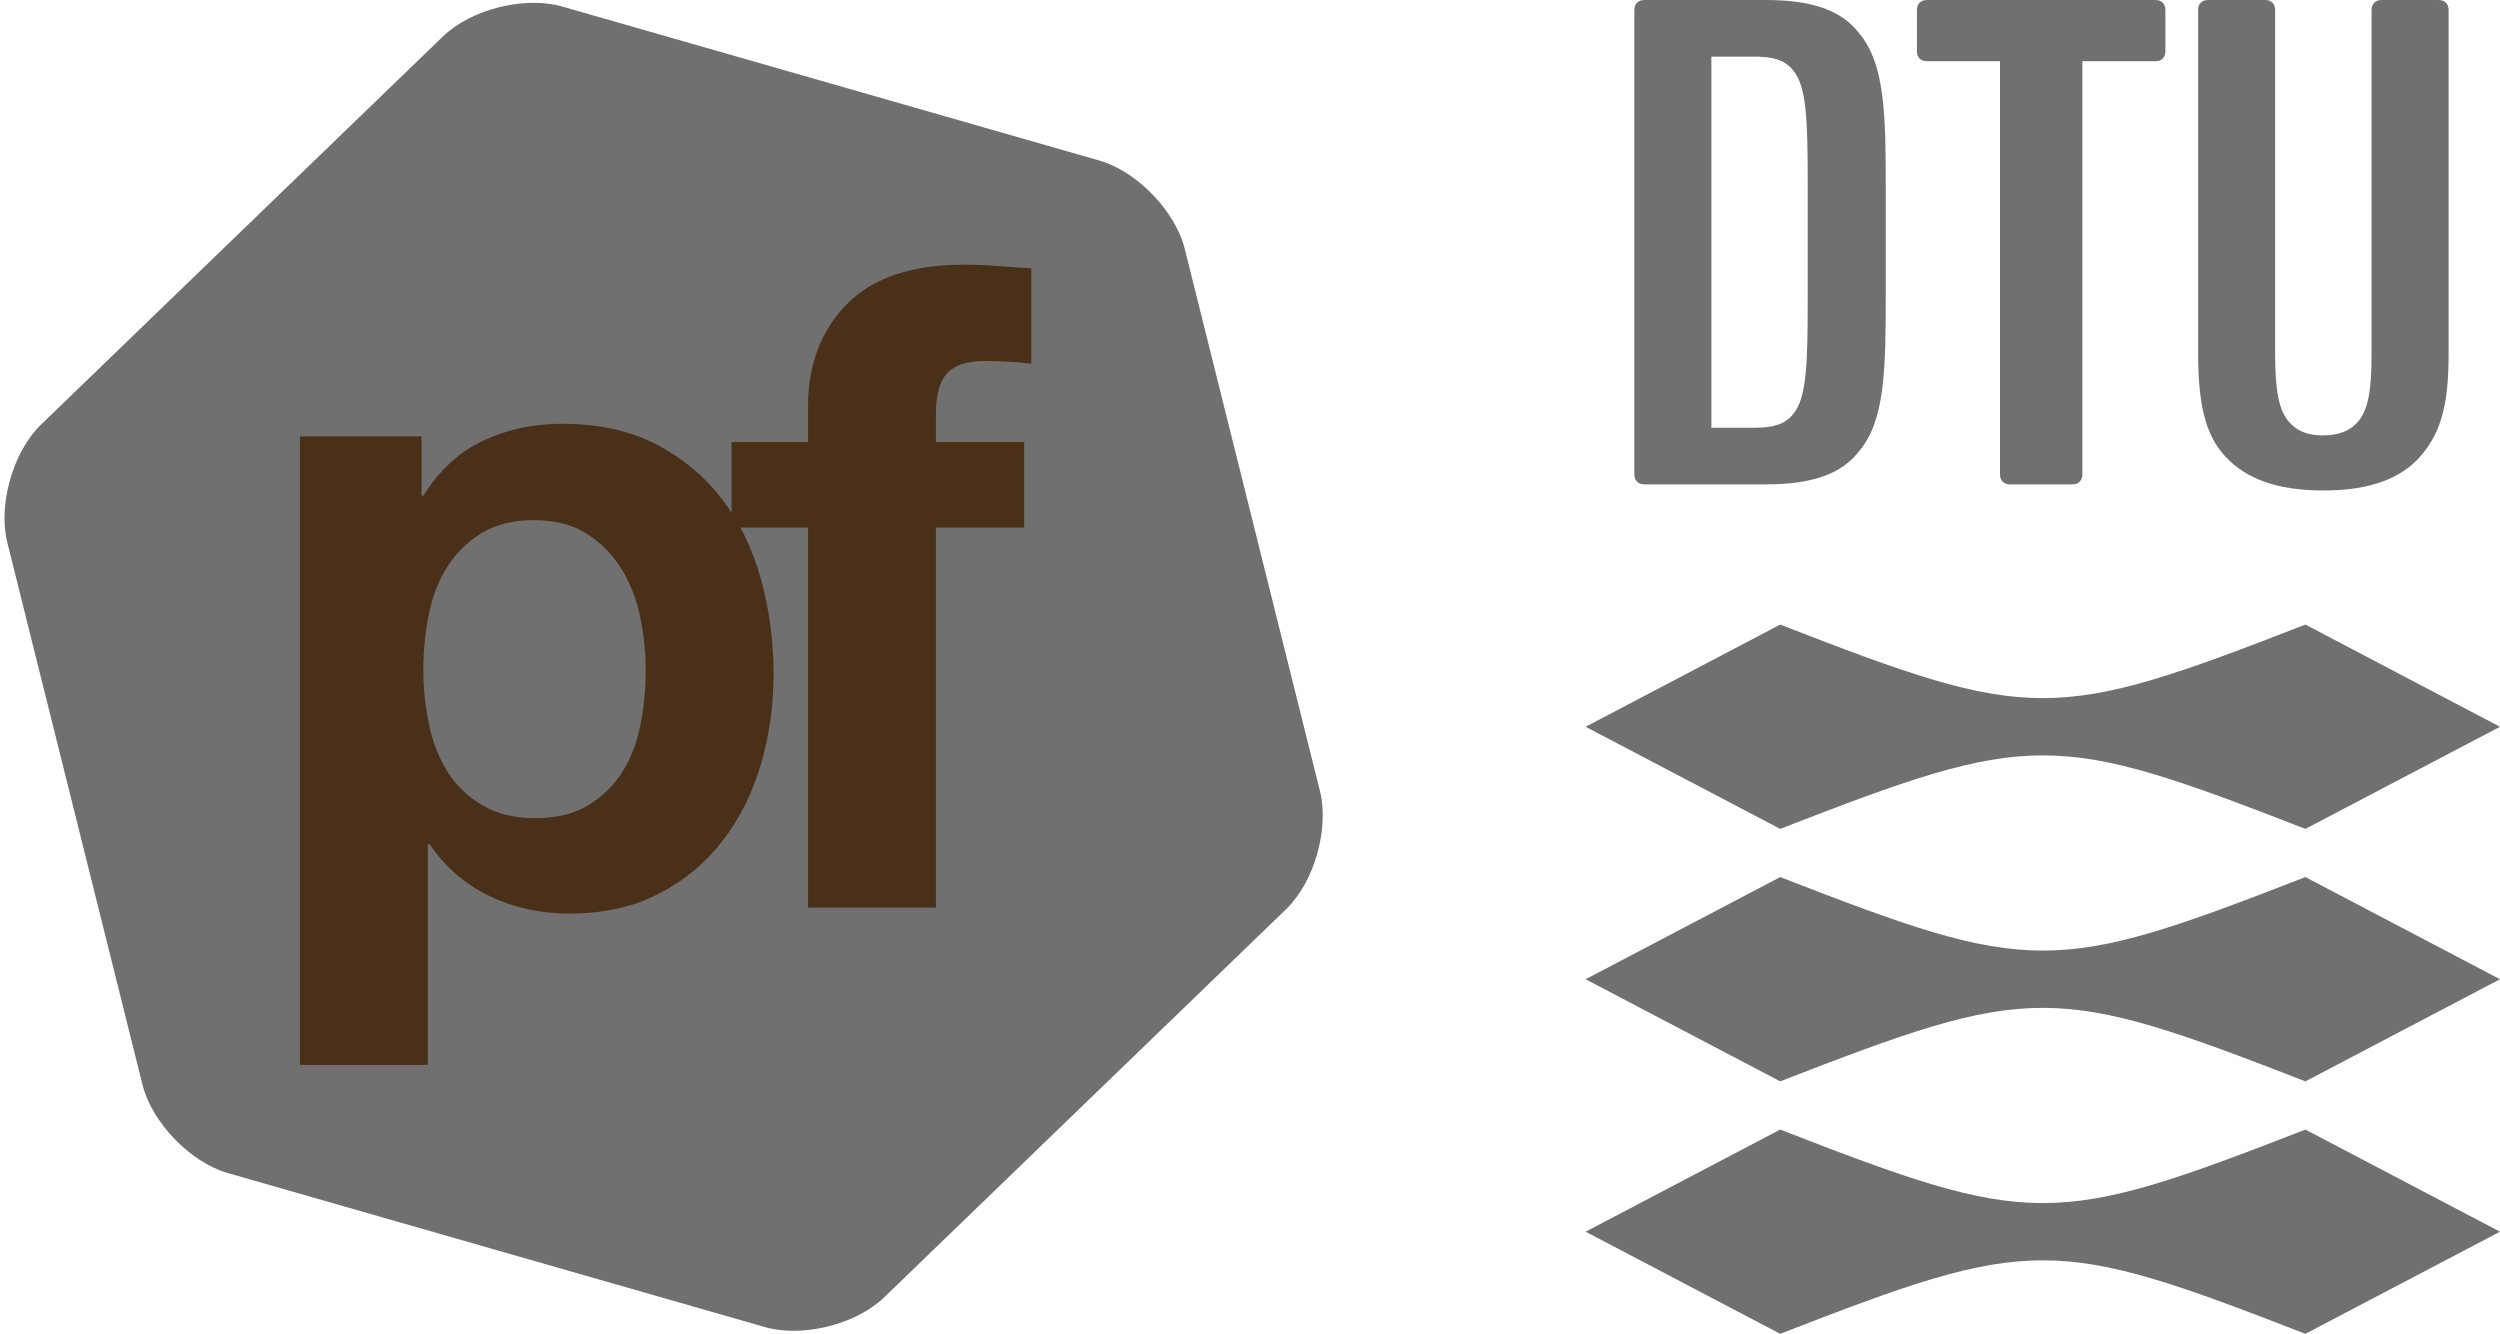
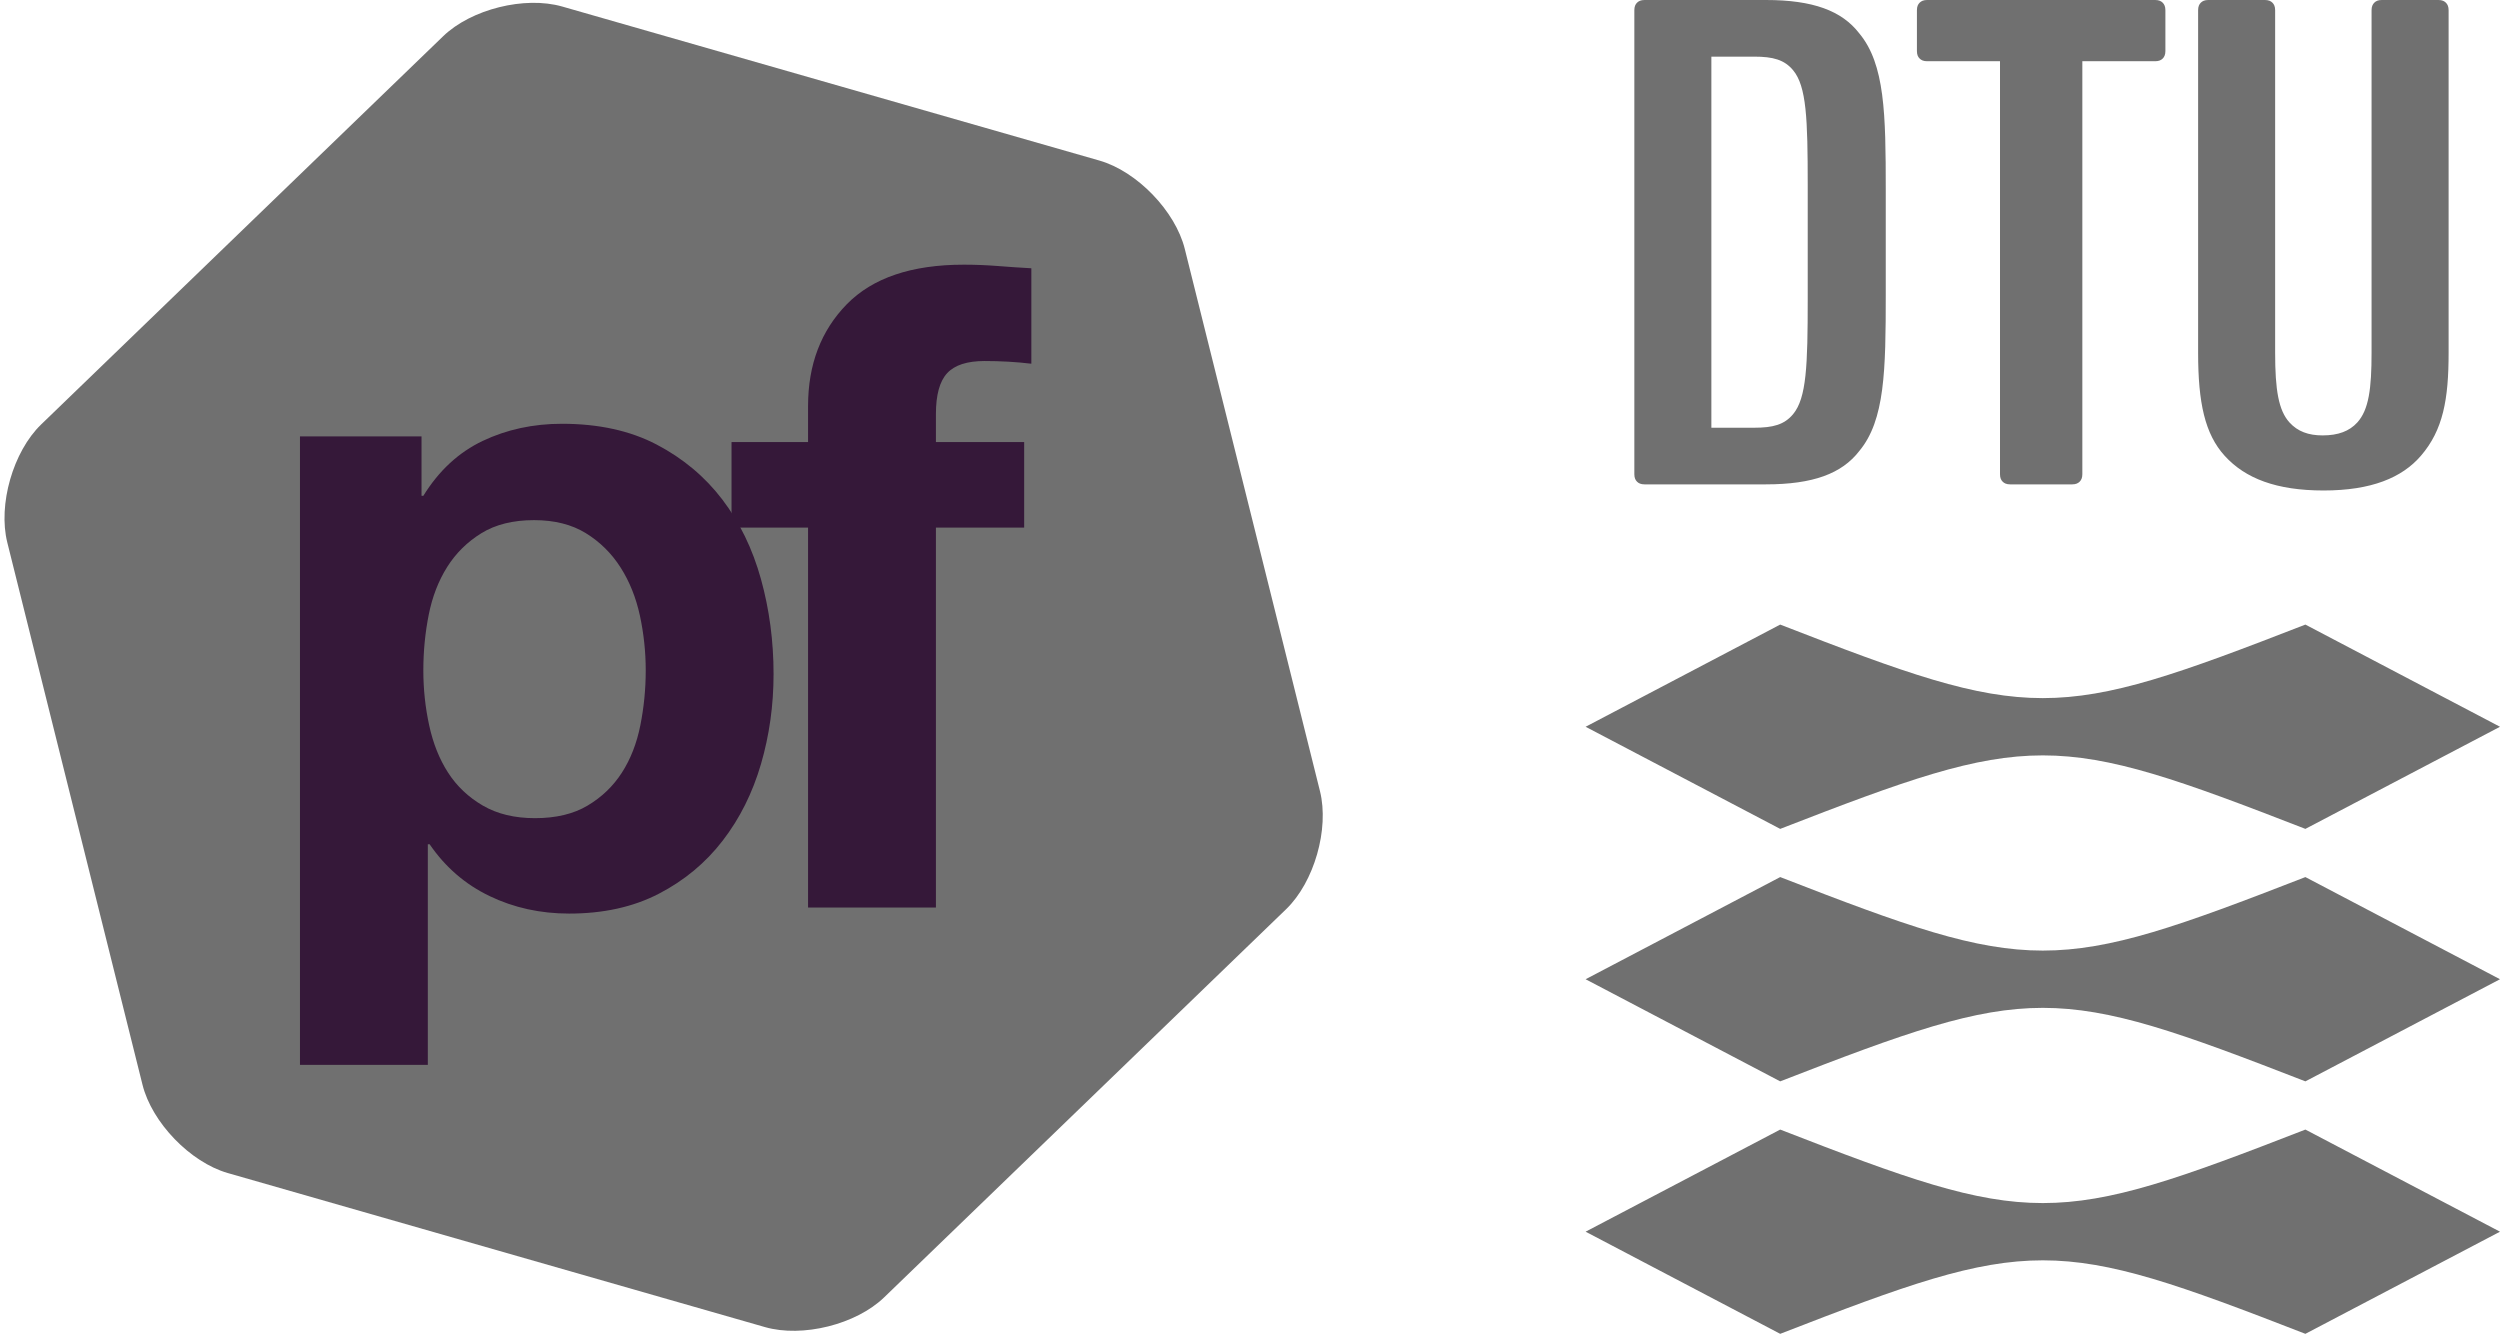
<svg xmlns="http://www.w3.org/2000/svg" width="132.75" height="70.826" id="svg4196" version="1.1">
  <defs id="defs4198">
    <clipPath clipPathUnits="userSpaceOnUse" id="clipPath16">
      <path d="m 0,841.89 595.276,0 L 595.276,0 0,0 0,841.89 z" id="path18" />
    </clipPath>
  </defs>
  <g id="layer1" transform="translate(-244.4017,-296.3297)">
    <g transform="matrix(1.25,0,0,-1.25,-143.6042,856.8876)" id="g12" style="fill:#000000;fill-opacity:1;opacity:0.56">
      <g id="g14" clip-path="url(#clipPath16)" style="fill:#000000;fill-opacity:1">
        <g id="g20" transform="translate(380.2627,448.4463)" style="fill:#000000;fill-opacity:1">
          <path d="m 0,0 c -0.154,0 -0.249,-0.047 -0.317,-0.115 -0.069,-0.069 -0.114,-0.162 -0.114,-0.318 l 0,-19.712 c 0,-0.154 0.045,-0.249 0.114,-0.317 0.068,-0.068 0.163,-0.114 0.317,-0.114 l 5.156,0 c 2.003,0 3.225,0.455 3.966,1.414 1.092,1.309 1.127,3.422 1.127,6.662 l 0,4.423 c 0,3.24 -0.035,5.353 -1.127,6.662 C 8.381,-0.456 7.159,0 5.156,0 L 0,0 z m 2.841,-2.406 1.816,0 c 0.805,0 1.283,-0.131 1.655,-0.576 0.572,-0.686 0.622,-2.073 0.622,-4.869 l 0,-4.875 c 0,-2.796 -0.05,-4.182 -0.622,-4.869 C 5.94,-18.04 5.462,-18.17 4.657,-18.17 l -1.816,0 0,15.764 z m 31.318,1.973 c 0,0.156 -0.047,0.249 -0.115,0.318 C 33.977,-0.047 33.882,0 33.728,0 l -2.411,0 c -0.154,0 -0.249,-0.047 -0.316,-0.115 -0.068,-0.069 -0.115,-0.162 -0.115,-0.318 l 0,-14.552 c 0,-1.519 -0.115,-2.422 -0.608,-2.964 -0.335,-0.367 -0.808,-0.547 -1.472,-0.547 -0.602,0 -1.058,0.167 -1.407,0.55 -0.466,0.514 -0.609,1.387 -0.609,2.961 l 0,14.552 c 0,0.156 -0.046,0.249 -0.114,0.318 C 26.607,-0.047 26.513,0 26.357,0 L 23.949,0 C 23.794,0 23.7,-0.047 23.632,-0.115 23.563,-0.184 23.518,-0.277 23.518,-0.433 l 0,-14.557 c 0,-2.119 0.288,-3.448 1.129,-4.373 0.875,-0.963 2.198,-1.473 4.202,-1.473 2.027,0 3.332,0.542 4.134,1.475 0.944,1.096 1.176,2.403 1.176,4.371 l 0,14.557 z M 18.6,-20.145 c 0,-0.154 -0.046,-0.249 -0.115,-0.317 -0.068,-0.068 -0.162,-0.114 -0.316,-0.114 l -2.637,0 c -0.154,0 -0.249,0.046 -0.316,0.114 -0.07,0.068 -0.114,0.163 -0.114,0.317 l 0,17.544 -3.097,0 c -0.155,0 -0.248,0.046 -0.317,0.114 -0.07,0.068 -0.115,0.163 -0.115,0.317 l 0,1.737 c 0,0.156 0.045,0.249 0.115,0.318 C 11.757,-0.047 11.85,0 12.005,0 l 9.691,0 c 0.155,0 0.249,-0.047 0.318,-0.115 0.067,-0.069 0.114,-0.162 0.114,-0.318 l 0,-1.737 c 0,-0.154 -0.047,-0.249 -0.114,-0.317 -0.069,-0.068 -0.163,-0.114 -0.318,-0.114 l -3.096,0 0,-17.544 z" style="fill:#000000;fill-opacity:1;fill-rule:nonzero;stroke:none" id="path22" />
        </g>
        <g id="g24" transform="translate(416.6045,417.5732)" style="fill:#000000;fill-opacity:1">
          <path d="m 0,0 -8.267,-4.338 c -10.703,4.163 -11.605,4.163 -22.31,0 L -38.843,0 l 8.266,4.341 c 10.705,-4.165 11.607,-4.165 22.31,0 L 0,0 z m 0,-10.725 -8.267,-4.338 c -10.703,4.163 -11.605,4.163 -22.31,0 l -8.266,4.338 8.266,4.34 c 10.705,-4.164 11.607,-4.164 22.31,0 L 0,-10.725 z m 0,-10.724 -8.267,-4.339 c -10.703,4.163 -11.605,4.163 -22.31,0 l -8.266,4.339 8.266,4.338 c 10.705,-4.163 11.607,-4.163 22.31,0 L 0,-21.449" style="fill:#000000;fill-opacity:1;fill-rule:nonzero;stroke:none" id="path26" />
        </g>
      </g>
    </g>
    <g id="g12-1" transform="matrix(0.08850471,0,0,-0.08850471,211.1005,400.3482)" style="opacity:0.56">
      <path d="m 512.922,471.5 c -22.481,6.441 -45.504,30.281 -51.16,52.969 l -81.121,325.355 c -5.657,22.692 3.476,54.547 20.3,70.793 l 241.204,232.933 c 16.824,16.24 48.98,24.26 71.46,17.81 l 322.325,-92.42 c 22.48,-6.45 45.5,-30.29 51.16,-52.98 l 81.12,-325.351 c 5.65,-22.691 -3.48,-54.546 -20.3,-70.793 L 906.703,396.891 c -16.824,-16.25 -48.98,-24.262 -71.461,-17.821 l -322.32,92.43" style="fill:#000000;fill-opacity:1;fill-rule:nonzero;stroke:none" id="path14" />
    </g>
-     <path d="m 275.606,339.104 c 0.748,-0.446 1.354,-1.027 1.817,-1.745 0.462,-0.717 0.789,-1.554 0.98,-2.51 0.191,-0.956 0.287,-1.928 0.287,-2.916 0,-0.988 -0.104,-1.96 -0.31,-2.916 -0.208,-0.956 -0.55,-1.809 -1.028,-2.558 -0.478,-0.748 -1.092,-1.355 -1.841,-1.817 -0.749,-0.462 -1.666,-0.693 -2.749,-0.693 -1.116,0 -2.048,0.232 -2.797,0.693 -0.749,0.462 -1.355,1.06 -1.817,1.793 -0.463,0.734 -0.789,1.578 -0.98,2.534 -0.191,0.956 -0.287,1.944 -0.287,2.964 0,0.988 0.103,1.96 0.311,2.916 0.207,0.956 0.541,1.793 1.004,2.51 0.462,0.717 1.076,1.299 1.841,1.745 0.765,0.447 1.69,0.67 2.773,0.67 1.116,0 2.048,-0.223 2.797,-0.67 z m -8.821,-19.602 0,3.155 0.096,0 c 0.828,-1.339 1.88,-2.31 3.155,-2.916 1.275,-0.605 2.678,-0.909 4.207,-0.909 1.944,0 3.617,0.367 5.02,1.1 1.403,0.734 2.565,1.705 3.49,2.917 0.924,1.212 1.609,2.622 2.056,4.231 0.446,1.61 0.669,3.291 0.669,5.043 0,1.658 -0.223,3.251 -0.669,4.781 -0.447,1.53 -1.124,2.885 -2.032,4.064 -0.908,1.18 -2.04,2.12 -3.395,2.821 -1.355,0.701 -2.94,1.052 -4.757,1.052 -1.53,0 -2.94,-0.31 -4.231,-0.932 -1.291,-0.621 -2.351,-1.538 -3.179,-2.749 l -0.096,0 0,11.713 -6.789,0 0,-33.371 6.454,0" style="fill:#4a3018;fill-opacity:1;fill-rule:nonzero;stroke:none" id="path16-1" />
-     <path d="m 283.246,324.344 0,-4.542 4.064,0 0,-1.913 c 0,-2.199 0.685,-3.999 2.055,-5.402 1.371,-1.402 3.442,-2.103 6.215,-2.103 0.606,0 1.212,0.024 1.817,0.072 0.606,0.048 1.196,0.088 1.769,0.119 l 0,5.068 c -0.797,-0.096 -1.626,-0.143 -2.486,-0.143 -0.924,0 -1.586,0.215 -1.984,0.645 -0.399,0.43 -0.597,1.155 -0.597,2.175 l 0,1.482 4.686,0 0,4.542 -4.686,0 0,20.176 -6.789,0 0,-20.176 -4.064,0" style="fill:#4a3018;fill-opacity:1;fill-rule:nonzero;stroke:none" id="path18-7-7" />
+     <path d="m 275.606,339.104 c 0.748,-0.446 1.354,-1.027 1.817,-1.745 0.462,-0.717 0.789,-1.554 0.98,-2.51 0.191,-0.956 0.287,-1.928 0.287,-2.916 0,-0.988 -0.104,-1.96 -0.31,-2.916 -0.208,-0.956 -0.55,-1.809 -1.028,-2.558 -0.478,-0.748 -1.092,-1.355 -1.841,-1.817 -0.749,-0.462 -1.666,-0.693 -2.749,-0.693 -1.116,0 -2.048,0.232 -2.797,0.693 -0.749,0.462 -1.355,1.06 -1.817,1.793 -0.463,0.734 -0.789,1.578 -0.98,2.534 -0.191,0.956 -0.287,1.944 -0.287,2.964 0,0.988 0.103,1.96 0.311,2.916 0.207,0.956 0.541,1.793 1.004,2.51 0.462,0.717 1.076,1.299 1.841,1.745 0.765,0.447 1.69,0.67 2.773,0.67 1.116,0 2.048,-0.223 2.797,-0.67 z m -8.821,-19.602 0,3.155 0.096,0 c 0.828,-1.339 1.88,-2.31 3.155,-2.916 1.275,-0.605 2.678,-0.909 4.207,-0.909 1.944,0 3.617,0.367 5.02,1.1 1.403,0.734 2.565,1.705 3.49,2.917 0.924,1.212 1.609,2.622 2.056,4.231 0.446,1.61 0.669,3.291 0.669,5.043 0,1.658 -0.223,3.251 -0.669,4.781 -0.447,1.53 -1.124,2.885 -2.032,4.064 -0.908,1.18 -2.04,2.12 -3.395,2.821 -1.355,0.701 -2.94,1.052 -4.757,1.052 -1.53,0 -2.94,-0.31 -4.231,-0.932 -1.291,-0.621 -2.351,-1.538 -3.179,-2.749 l -0.096,0 0,11.713 -6.789,0 0,-33.371 6.454,0" style="fill:#351839;fill-opacity:1;fill-rule:nonzero;stroke:none" id="path16-1" />
+     <path d="m 283.246,324.344 0,-4.542 4.064,0 0,-1.913 c 0,-2.199 0.685,-3.999 2.055,-5.402 1.371,-1.402 3.442,-2.103 6.215,-2.103 0.606,0 1.212,0.024 1.817,0.072 0.606,0.048 1.196,0.088 1.769,0.119 l 0,5.068 c -0.797,-0.096 -1.626,-0.143 -2.486,-0.143 -0.924,0 -1.586,0.215 -1.984,0.645 -0.399,0.43 -0.597,1.155 -0.597,2.175 l 0,1.482 4.686,0 0,4.542 -4.686,0 0,20.176 -6.789,0 0,-20.176 -4.064,0" style="fill:#351839;fill-opacity:1;fill-rule:nonzero;stroke:none" id="path18-7-7" />
  </g>
</svg>
